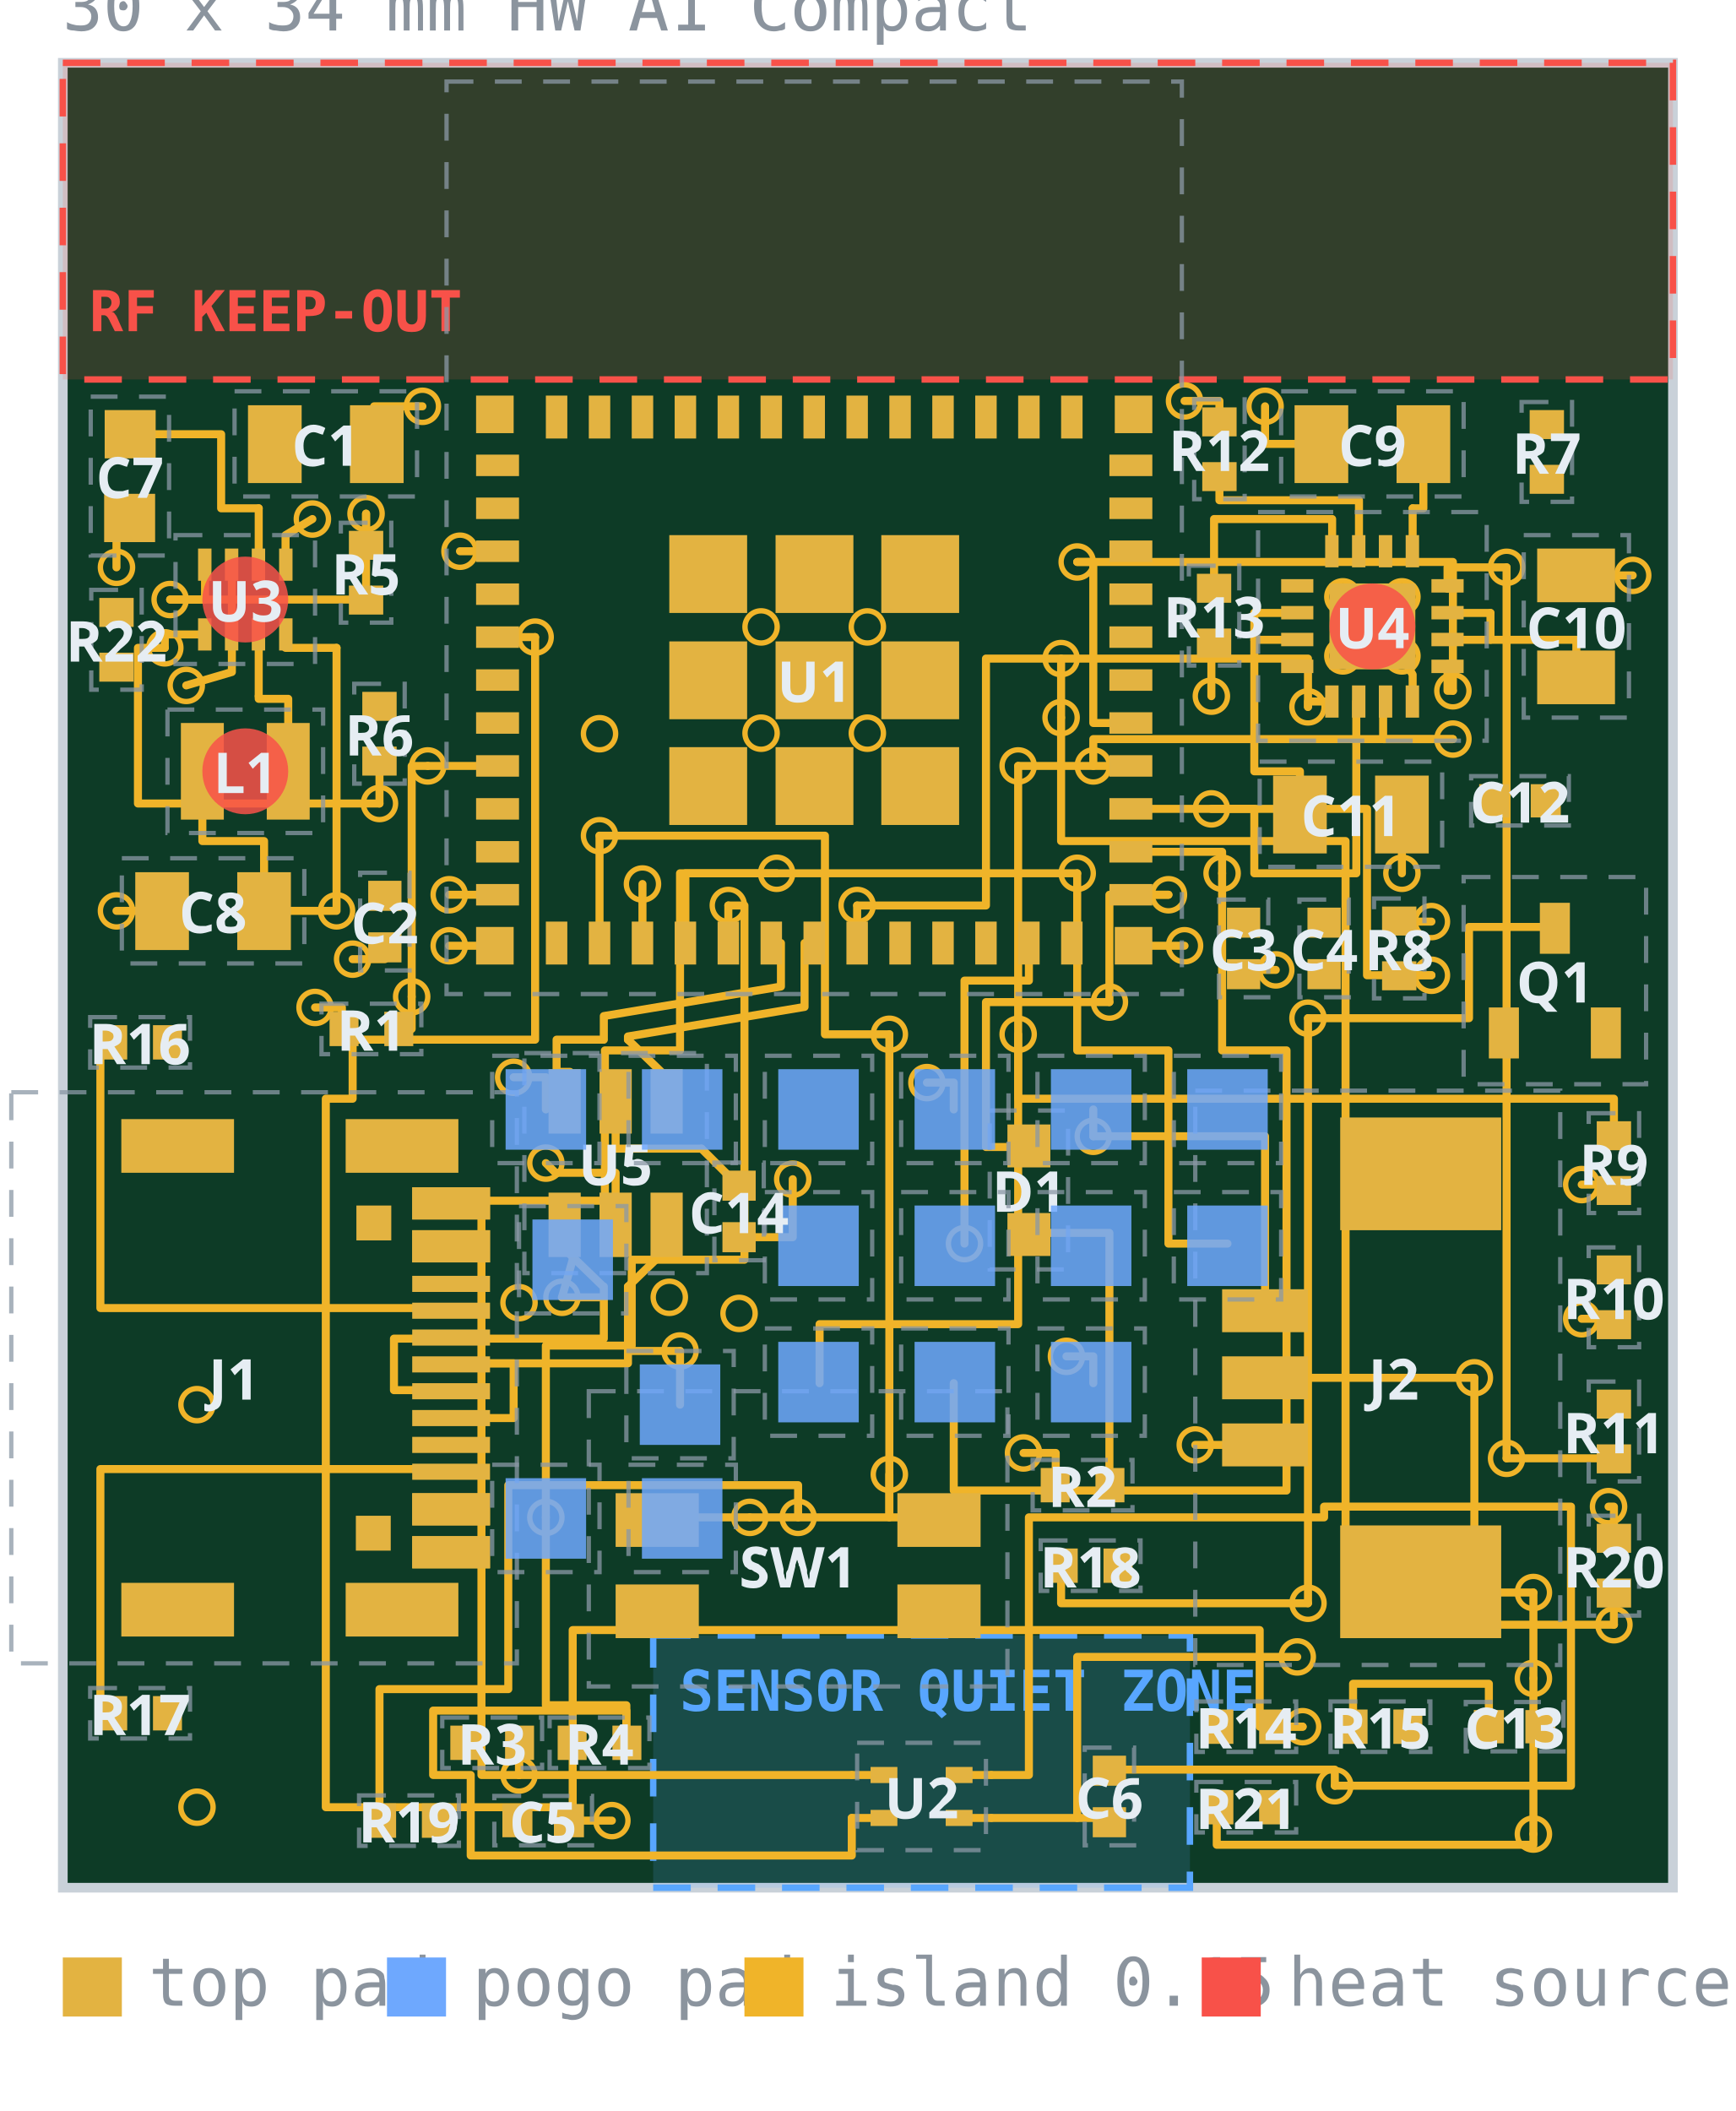
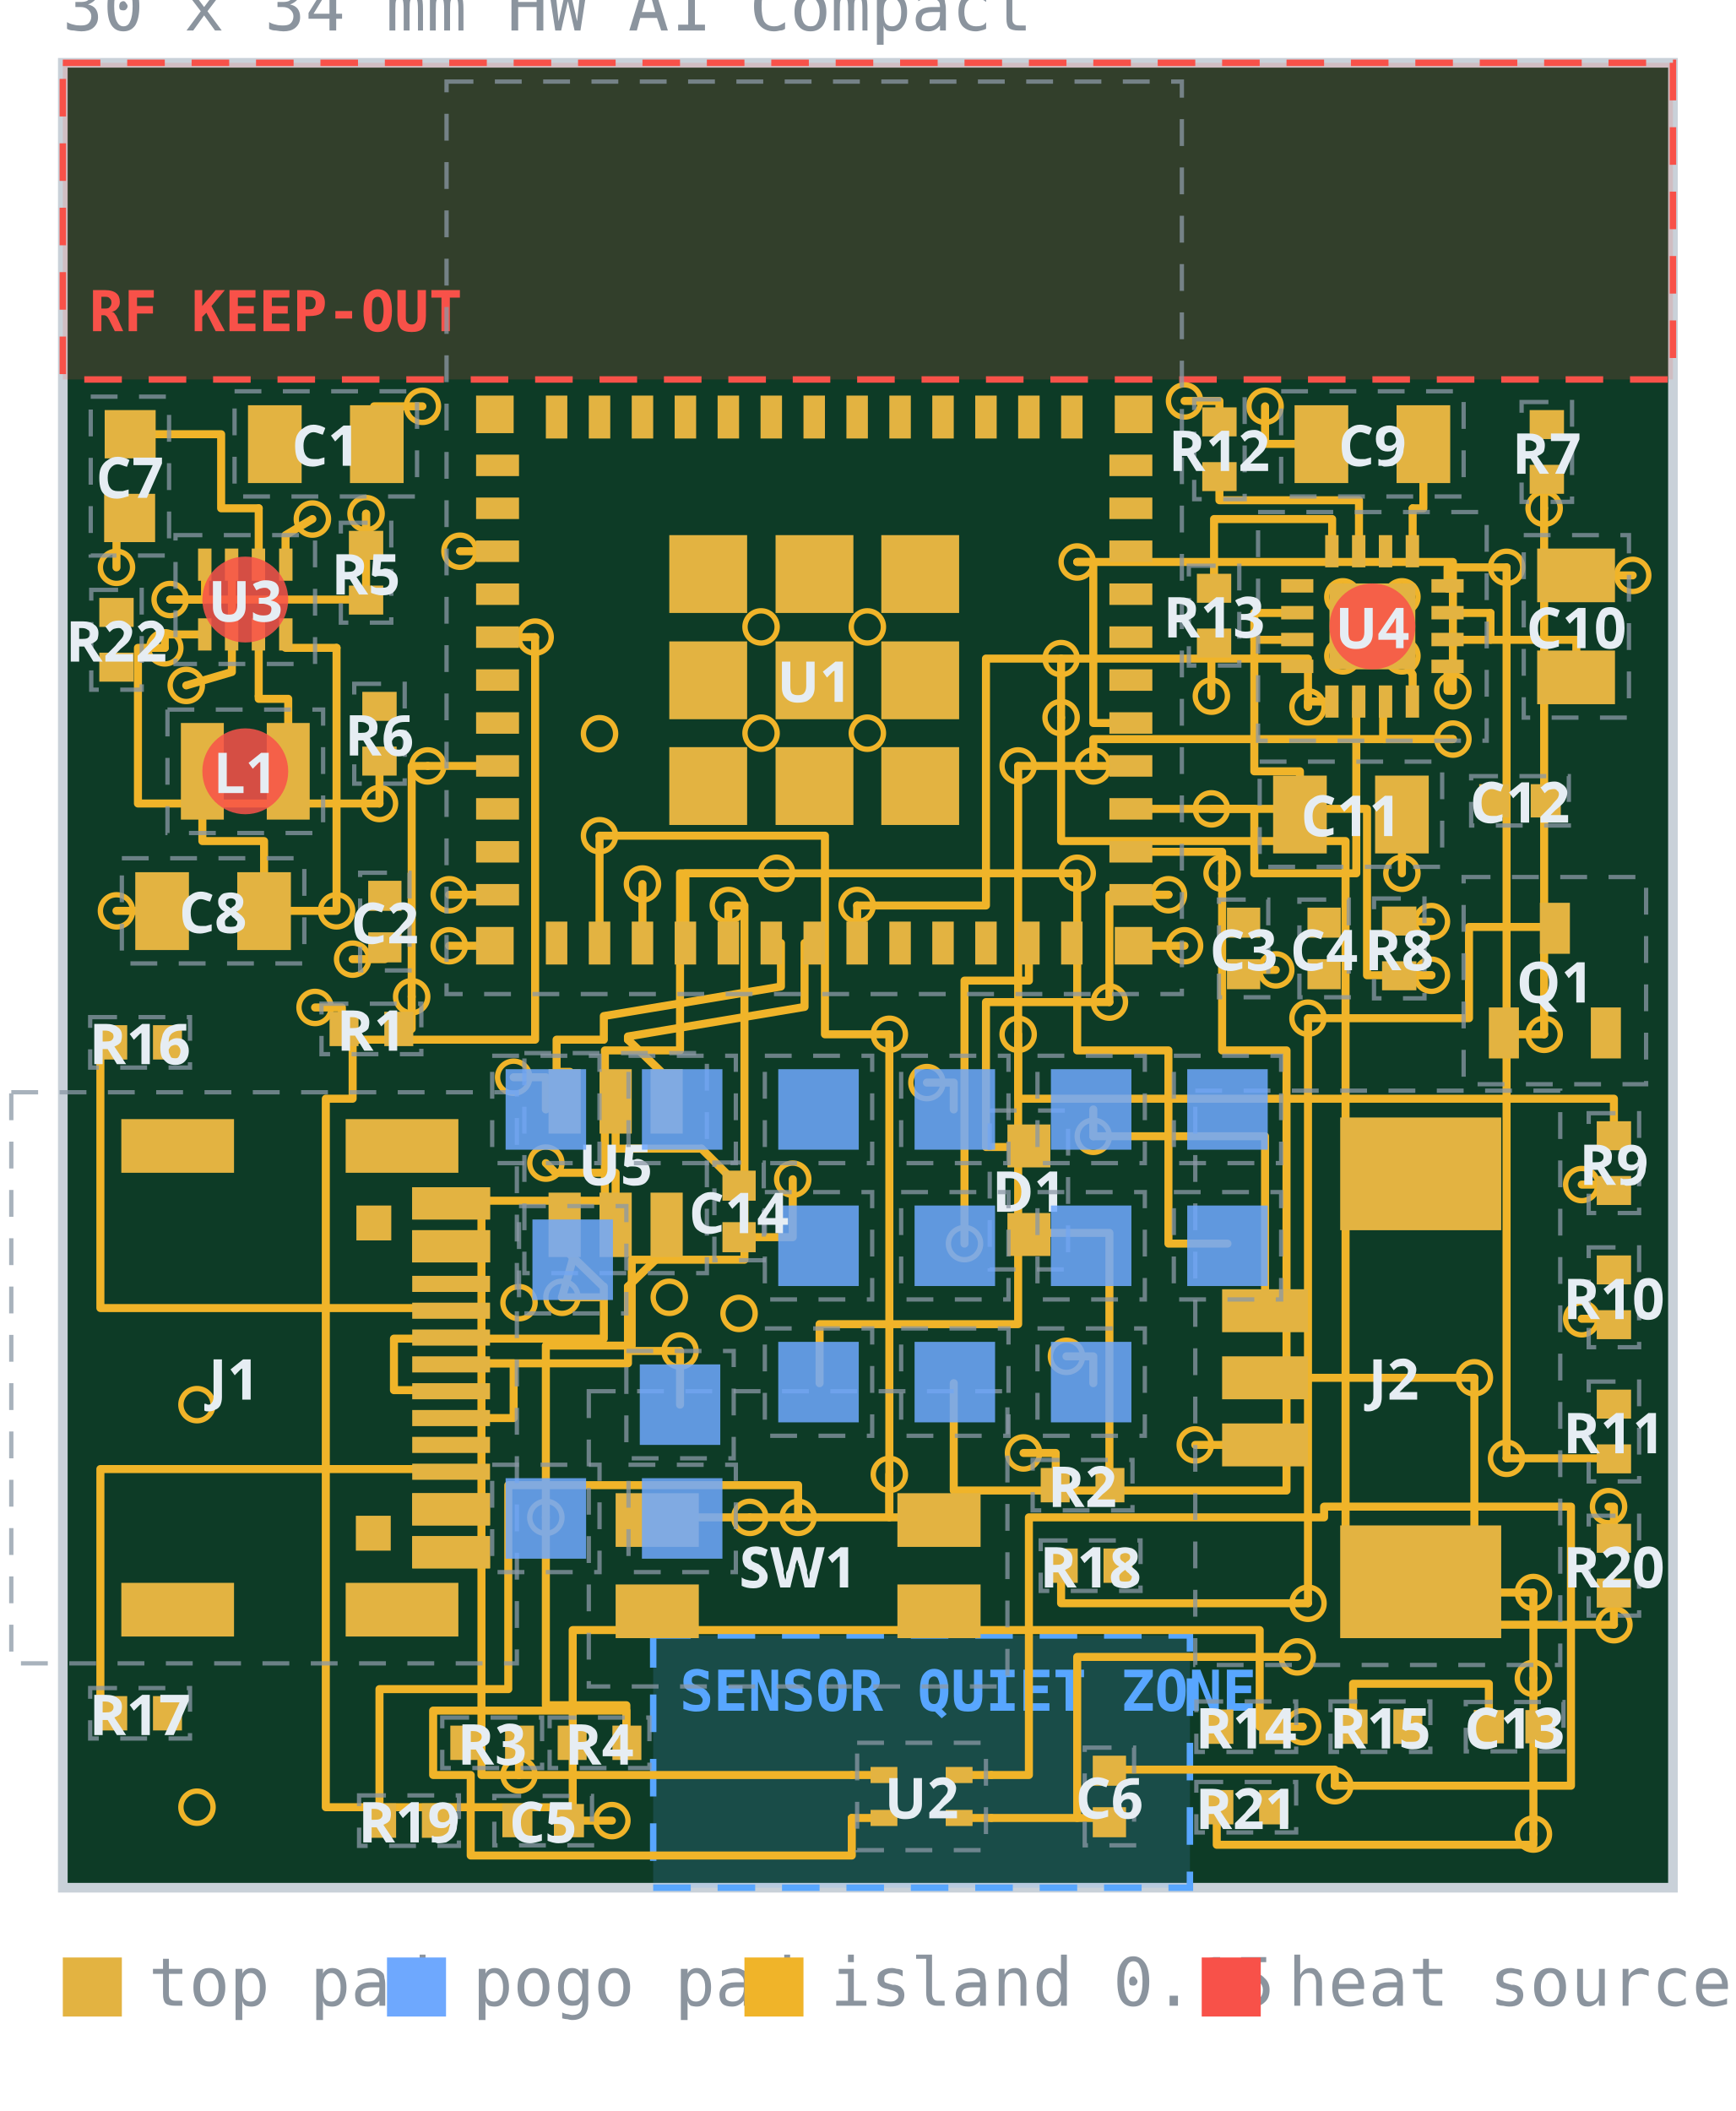
<svg xmlns="http://www.w3.org/2000/svg" viewBox="0 0 32.33 39.33" width="388" height="472" role="img" aria-label="Variant A floorplan">
  <style>
.outline{fill:#0d3b26;stroke:#c9d1d9;stroke-width:.18}
.crtyd{fill:none;stroke:#8b98a5;stroke-width:.08;stroke-dasharray:.5 .4;opacity:.75}
.pad{fill:#e3b341}
.pad-b{fill:#6ea8fe;opacity:.85}
.ref{font:600 1.05px ui-sans-serif,system-ui,sans-serif;fill:#e6edf3;
     text-anchor:middle;dominant-baseline:central}
.dim{font:500 1.25px ui-monospace,ui-sans-serif,monospace;fill:#8b949e}
.tag{font:600 1.05px ui-monospace,monospace;fill:#f85149}
.tagb{font:600 1.05px ui-monospace,monospace;fill:#58a6ff}
.rf{fill:#f85149;fill-opacity:.16;stroke:#f85149;stroke-width:.12;
    stroke-dasharray:.7 .5}
.quiet{fill:#58a6ff;fill-opacity:.16;stroke:#58a6ff;stroke-width:.12;
       stroke-dasharray:.7 .5}
.trk{fill:none;stroke:#f0b429;stroke-width:.15;stroke-linecap:round;
     stroke-linejoin:round}
.via{fill:none;stroke:#f0b429;stroke-width:.1}
.hot{fill:#f85149;opacity:.85}
</style>
  <g transform="translate(1.17,1.17)">
    <polygon class="outline" points="0.00,0.00 30.00,0.00 30.00,34.00 0.00,34.00" />
    <rect class="rf" x="0.00" y="0.00" width="30.00" height="5.90" />
    <text class="tag" x="0.50" y="5.00" style="fill:#f85149">RF KEEP-OUT</text>
    <rect class="quiet" x="11.00" y="29.30" width="10.00" height="4.70" />
    <text class="tagb" x="11.50" y="30.70">SENSOR QUIET ZONE</text>
    <path class="trk" d="M 15.30 31.90 L 14.70 31.90" />
    <path class="trk" d="M 15.30 32.70 L 14.70 32.70" />
    <path class="trk" d="M 16.70 32.70 L 17.30 32.70" />
    <path class="trk" d="M 16.70 31.90 L 17.30 31.90" />
    <path class="trk" d="M 17.30 32.70 L 18.90 32.70 L 18.90 29.70 L 23.00 29.70" />
    <path class="trk" d="M 14.70 31.90 L 8.50 31.90 L 8.50 31.30" />
    <path class="trk" d="M 14.70 32.70 L 14.70 33.40 L 7.60 33.40 L 7.60 31.90 L 6.90 31.90 L 6.90 30.70 L 10.50 30.70 L 10.50 31.30" />
    <path class="trk" d="M 17.30 31.90 L 18.00 31.90 L 18.00 27.10 L 23.50 27.10 L 23.50 26.90 L 28.10 26.90 L 28.10 32.10 L 23.70 32.10" />
    <path class="trk" d="M 19.50 32.80 L 19.50 32.70 L 18.90 32.70" />
    <path class="trk" d="M 19.50 31.80 L 23.70 31.80 L 23.70 32.10" />
    <path class="trk" d="M 3.65 10.65 L 3.65 11.80" />
    <path class="trk" d="M 3.65 11.80 L 3.65 11.85 L 4.20 11.85 L 4.20 13.20" />
    <path class="trk" d="M 4.15 10.65 L 4.15 10.90 L 5.10 10.90" />
    <path class="trk" d="M 5.10 10.90 L 5.10 15.80 L 3.75 15.80" />
    <path class="trk" d="M 2.60 13.20 L 2.60 14.50 L 3.75 14.50 L 3.75 15.80" />
    <path class="trk" d="M 3.65 9.35 L 3.65 8.50 L 3.65 8.30" />
    <path class="trk" d="M 3.65 8.30 L 2.95 8.30 L 2.95 6.92 L 1.25 6.92" />
    <path class="trk" d="M 3.15 9.35 L 3.15 10.65" />
    <path class="trk" d="M 4.15 9.35 L 4.15 8.80 L 4.65 8.50" />
    <path class="trk" d="M 3.15 10.65 L 3.15 11.35 L 2.30 11.60" />
    <path class="trk" d="M 25.15 11.90 L 25.15 11.40 L 24.95 11.05" />
    <path class="trk" d="M 1.25 8.47 L 1.00 8.47 L 1.00 9.40" />
    <path class="trk" d="M 1.85 15.80 L 1.00 15.80" />
    <path class="trk" d="M 23.45 7.10 L 22.40 7.10 L 22.40 6.40" />
    <path class="trk" d="M 28.20 9.55 L 29.25 9.55" />
    <path class="trk" d="M 24.95 14.00 L 24.95 15.10" />
    <path class="trk" d="M 25.15 9.10 L 25.15 8.30" />
    <path class="trk" d="M 25.15 8.30 L 25.35 8.30 L 25.35 7.10" />
    <path class="trk" d="M 25.80 10.25 L 26.60 10.25" />
    <path class="trk" d="M 25.80 10.75 L 26.60 10.75" />
    <path class="trk" d="M 26.60 10.25 L 26.60 10.75 L 28.20 10.75 L 28.20 11.45" />
    <path class="trk" d="M 23.00 10.25 L 22.20 10.25" />
    <path class="trk" d="M 23.00 10.75 L 22.20 10.75" />
    <path class="trk" d="M 22.20 10.25 L 22.20 13.20 L 23.05 13.20 L 23.05 14.00" />
    <path class="trk" d="M 23.65 9.10 L 23.65 8.50 L 21.45 8.50 L 21.45 9.79" />
    <path class="trk" d="M 24.15 9.10 L 24.15 8.15 L 21.55 8.15 L 21.55 7.71" />
    <path class="trk" d="M 21.55 6.69 L 21.55 6.30 L 20.90 6.30" />
    <path class="trk" d="M 21.45 10.81 L 21.40 10.81 L 21.40 11.80" />
    <path class="trk" d="M 2.65 9.35 L 2.65 10.00 L 2.00 10.00" />
    <path class="trk" d="M 5.65 8.99 L 5.65 8.40" />
    <path class="trk" d="M 2.00 10.00 L 5.65 10.00 L 5.65 8.40" />
    <path class="trk" d="M 2.65 10.65 L 1.90 10.65 L 1.90 10.90" />
    <path class="trk" d="M 5.90 13.01 L 5.90 13.80" />
    <path class="trk" d="M 1.90 10.90 L 1.40 10.90 L 1.40 13.80 L 5.90 13.80" />
    <path class="trk" d="M 8.10 15.50 L 7.20 15.50" />
    <path class="trk" d="M 10.80 16.40 L 10.80 15.30" />
    <path class="trk" d="M 19.95 16.45 L 20.90 16.45" />
    <path class="trk" d="M 8.05 16.45 L 7.20 16.45" />
    <path class="trk" d="M 22.40 25.75 L 21.10 25.75" />
    <path class="trk" d="M 9.43 32.75 L 10.23 32.75" />
    <path class="trk" d="M 13.38 16.40 L 13.38 17.21 L 10.08 17.76 L 10.08 18.20" />
    <path class="trk" d="M 13.82 16.40 L 13.82 17.59 L 10.53 18.14 L 10.53 18.20" />
    <path class="trk" d="M 10.08 22.80 L 10.08 23.77 L 7.40 23.77" />
    <path class="trk" d="M 10.53 22.80 L 10.53 24.23 L 7.40 24.23" />
    <path class="trk" d="M 10.07 18.20 L 9.20 18.20 L 9.20 18.80 L 9.45 18.80" />
    <path class="trk" d="M 10.53 18.20 L 11.15 18.80" />
    <path class="trk" d="M 9.45 22.20 L 10.07 22.80" />
    <path class="trk" d="M 11.15 22.20 L 10.53 22.80" />
    <path class="trk" d="M 7.40 23.77 L 6.17 23.77 L 6.17 24.73 L 7.40 24.73" />
    <path class="trk" d="M 7.40 24.23 L 8.40 24.23 L 8.40 25.25 L 7.40 25.25" />
    <path class="trk" d="M 10.07 23.00 L 9.30 23.00" />
    <path class="trk" d="M 10.53 24.00 L 11.50 24.00" />
    <path class="trk" d="M 9.30 23.00 L 9.50 22.30" />
    <path class="trk" d="M 11.50 24.00 L 11.50 25.00" />
    <path class="trk" d="M 10.30 21.65 L 10.30 20.68 L 9.18 20.68 L 9.00 20.50" />
    <path class="trk" d="M 10.30 19.35 L 10.30 20.23 L 11.90 20.23" />
    <path class="trk" d="M 11.90 20.23 L 12.60 20.93 L 12.60 20.92" />
    <path class="trk" d="M 12.60 21.88 L 13.60 21.88 L 13.60 20.80" />
    <path class="trk" d="M 24.04 31.00 L 24.04 30.20 L 26.57 30.20 L 26.57 31.00" />
    <path class="trk" d="M 9.00 19.50 L 9.00 18.90 L 8.40 18.90" />
    <path class="trk" d="M 19.20 24.60 L 19.20 24.10 L 18.70 24.10" />
    <path class="trk" d="M 8.10 9.10 L 7.40 9.10" />
    <path class="trk" d="M 16.60 19.50 L 16.60 19.00 L 16.10 19.00" />
    <path class="trk" d="M 5.80 7.10 L 5.80 6.40 L 6.70 6.40" />
    <path class="trk" d="M 6.00 16.50 L 6.00 16.70 L 5.40 16.70" />
    <path class="trk" d="M 22.00 17.00 L 22.00 16.90 L 22.60 16.90" />
    <path class="trk" d="M 5.20 18.00 L 5.20 17.60 L 4.70 17.60" />
    <path class="trk" d="M 18.50 26.50 L 18.50 25.90 L 17.90 25.90" />
    <path class="trk" d="M 24.90 16.00 L 25.50 16.00" />
    <path class="trk" d="M 28.90 21.00 L 28.90 20.90 L 28.30 20.90" />
    <path class="trk" d="M 28.90 23.50 L 28.90 23.40 L 28.30 23.40" />
    <path class="trk" d="M 28.90 27.50 L 28.90 26.90 L 28.80 26.90" />
    <path class="trk" d="M 19.90 13.90 L 22.20 13.90 L 22.20 15.10 L 24.10 15.10 L 24.10 11.90" />
    <path class="trk" d="M 21.40 13.90 L 24.30 13.90 L 24.30 17.00 L 25.50 17.00" />
    <path class="trk" d="M 25.50 17.00 L 24.90 17.00" />
    <path class="trk" d="M 12.40 16.40 L 12.40 15.70" />
    <path class="trk" d="M 12.40 15.70 L 12.70 15.70 L 12.70 22.30 L 10.60 22.30 L 10.60 23.90 L 9.00 23.90 L 9.00 27.10" />
    <path class="trk" d="M 9.00 27.10 L 9.00 30.60 L 10.50 30.60 L 10.50 31.30" />
    <path class="trk" d="M 19.90 13.10 L 17.80 13.10" />
    <path class="trk" d="M 17.80 13.10 L 17.80 23.50 L 14.10 23.50 L 14.10 24.60" />
    <path class="trk" d="M 17.80 18.10 L 17.80 19.30 L 28.90 19.30 L 28.90 20.00" />
    <path class="trk" d="M 19.20 13.10 L 19.20 12.60 L 25.90 12.60" />
    <path class="trk" d="M 25.90 12.60 L 24.60 12.60 L 24.60 11.90" />
    <path class="trk" d="M 11.60 16.40 L 11.60 15.10 L 18.90 15.10" />
    <path class="trk" d="M 18.90 15.10 L 18.90 18.40 L 20.60 18.40 L 20.60 22.00 L 21.70 22.00" />
    <path class="trk" d="M 13.30 15.10 L 11.50 15.10 L 11.50 18.40 L 10.10 18.40 L 10.10 21.20 L 7.80 21.20 L 7.80 31.90 L 8.50 31.90" />
    <path class="trk" d="M 8.50 31.90 L 8.50 31.30" />
    <path class="trk" d="M 14.80 16.40 L 14.80 15.70" />
    <path class="trk" d="M 14.80 15.70 L 17.20 15.70 L 17.20 11.10 L 23.20 11.10 L 23.20 12.00" />
    <path class="trk" d="M 23.20 12.00 L 23.20 11.90 L 23.60 11.90" />
    <path class="trk" d="M 18.60 11.10 L 18.60 12.20" />
    <path class="trk" d="M 18.60 12.20 L 18.60 14.50 L 23.90 14.50 L 23.90 29.10 L 28.90 29.10" />
    <path class="trk" d="M 28.90 29.10 L 28.90 28.50" />
    <path class="trk" d="M 19.90 12.30 L 19.20 12.30 L 19.20 9.30 L 18.90 9.30" />
    <path class="trk" d="M 18.90 9.30 L 25.90 9.30 L 25.90 11.70" />
    <path class="trk" d="M 25.90 11.70 L 25.80 11.70 L 25.80 11.20" />
    <path class="trk" d="M 19.90 15.50 L 20.60 15.50" />
    <path class="trk" d="M 20.60 15.50 L 19.50 15.50 L 19.50 17.50" />
    <path class="trk" d="M 19.50 17.50 L 17.20 17.50 L 17.20 20.20 L 18.00 20.20" />
    <path class="trk" d="M 18.00 16.40 L 18.00 17.10 L 16.80 17.10 L 16.80 22.00" />
    <path class="trk" d="M 7.20 26.20 L 0.70 26.20 L 0.70 30.80 L 0.90 30.80" />
    <path class="trk" d="M 7.20 23.20 L 0.70 23.20 L 0.70 18.20 L 0.90 18.20" />
    <path class="trk" d="M 19.90 14.70 L 21.60 14.70 L 21.60 15.10" />
    <path class="trk" d="M 21.60 15.10 L 21.60 18.40 L 22.80 18.40 L 22.80 26.60 L 16.60 26.60 L 16.60 24.60" />
    <path class="trk" d="M 25.80 9.80 L 25.80 9.40 L 26.90 9.40" />
    <path class="trk" d="M 26.90 9.40 L 26.90 26.00" />
    <path class="trk" d="M 26.90 26.00 L 28.90 26.00" />
    <path class="trk" d="M 8.10 13.10 L 6.80 13.10" />
    <path class="trk" d="M 6.80 13.10 L 6.50 13.10 L 6.50 17.40" />
    <path class="trk" d="M 6.50 17.40 L 6.50 18.00 L 6.30 18.00" />
    <path class="trk" d="M 10.00 16.40 L 10.00 14.40" />
    <path class="trk" d="M 10.00 14.40 L 14.20 14.40 L 14.20 18.10 L 15.40 18.10" />
    <path class="trk" d="M 15.40 18.10 L 15.40 27.10 L 16.30 27.10" />
    <path class="trk" d="M 15.40 26.30 L 15.40 27.10 L 12.80 27.10" />
    <path class="trk" d="M 12.80 27.10 L 11.10 27.10" />
    <path class="trk" d="M 13.70 27.10 L 13.70 26.50 L 8.30 26.50 L 8.30 30.30 L 5.90 30.30 L 5.90 32.80" />
    <path class="trk" d="M 22.40 24.50 L 26.30 24.50" />
    <path class="trk" d="M 26.30 24.50 L 26.30 28.50 L 27.40 28.50" />
    <path class="trk" d="M 27.40 28.50 L 27.40 30.10" />
    <path class="trk" d="M 27.40 30.10 L 27.40 33.00" />
    <path class="trk" d="M 27.40 33.00 L 27.40 33.20 L 21.50 33.20 L 21.50 32.50" />
    <path class="trk" d="M 8.10 10.70 L 8.80 10.70" />
    <path class="trk" d="M 8.80 10.70 L 8.80 18.20 L 5.40 18.20 L 5.40 19.30 L 4.90 19.30 L 4.90 32.50 L 9.50 32.50 L 9.50 29.20 L 22.30 29.20 L 22.30 31.00 L 23.10 31.00" />
    <path class="trk" d="M 23.10 31.00 L 22.60 31.00" />
    <path class="trk" d="M 18.00 21.80 L 19.50 21.80 L 19.50 26.50" />
    <path class="trk" d="M 22.40 23.20 L 22.40 20.00 L 19.20 20.00" />
    <path class="trk" d="M 19.20 20.00 L 19.20 19.50" />
    <path class="trk" d="M 27.80 16.10 L 26.20 16.10 L 26.20 17.80 L 23.20 17.80" />
    <path class="trk" d="M 23.20 17.80 L 23.20 28.70" />
    <path class="trk" d="M 23.20 28.70 L 18.60 28.70 L 18.60 28.00" />
+     <path class="trk" d="M 26.80 18.10 L 27.60 18.10" />
+     <path class="trk" d="M 27.60 18.10 L 27.60 8.30" />
+     <path class="trk" d="M 27.60 8.30 L 27.60 7.80" />
    <circle class="via" cx="23.00" cy="29.70" r="0.30" />
    <circle class="via" cx="23.70" cy="32.10" r="0.30" />
    <circle class="via" cx="4.65" cy="8.50" r="0.30" />
    <circle class="via" cx="2.30" cy="11.60" r="0.30" />
    <circle class="via" cx="5.10" cy="15.80" r="0.30" />
    <circle class="via" cx="1.00" cy="9.40" r="0.30" />
    <circle class="via" cx="1.00" cy="15.80" r="0.30" />
    <circle class="via" cx="22.40" cy="6.40" r="0.30" />
    <circle class="via" cx="29.25" cy="9.55" r="0.30" />
    <circle class="via" cx="24.95" cy="15.10" r="0.30" />
    <circle class="via" cx="20.90" cy="6.30" r="0.30" />
    <circle class="via" cx="21.40" cy="11.80" r="0.30" />
    <circle class="via" cx="23.85" cy="9.95" r="0.30" />
    <circle class="via" cx="23.85" cy="11.05" r="0.30" />
    <circle class="via" cx="24.95" cy="9.95" r="0.30" />
    <circle class="via" cx="24.95" cy="11.05" r="0.30" />
    <circle class="via" cx="13.01" cy="10.51" r="0.30" />
    <circle class="via" cx="13.01" cy="12.49" r="0.30" />
    <circle class="via" cx="14.99" cy="10.51" r="0.30" />
    <circle class="via" cx="14.99" cy="12.49" r="0.30" />
    <circle class="via" cx="2.00" cy="10.00" r="0.30" />
    <circle class="via" cx="5.65" cy="8.40" r="0.30" />
    <circle class="via" cx="1.90" cy="10.90" r="0.30" />
    <circle class="via" cx="5.90" cy="13.80" r="0.30" />
    <circle class="via" cx="7.20" cy="15.50" r="0.30" />
    <circle class="via" cx="10.80" cy="15.30" r="0.30" />
    <circle class="via" cx="20.90" cy="16.45" r="0.30" />
    <circle class="via" cx="7.20" cy="16.45" r="0.30" />
    <circle class="via" cx="21.10" cy="25.75" r="0.30" />
    <circle class="via" cx="10.23" cy="32.75" r="0.30" />
    <circle class="via" cx="9.30" cy="23.00" r="0.30" />
    <circle class="via" cx="11.50" cy="24.00" r="0.30" />
    <circle class="via" cx="8.50" cy="23.10" r="0.30" />
    <circle class="via" cx="11.30" cy="23.00" r="0.30" />
    <circle class="via" cx="12.60" cy="23.30" r="0.30" />
    <circle class="via" cx="9.00" cy="20.50" r="0.30" />
    <circle class="via" cx="13.60" cy="20.80" r="0.30" />
    <circle class="via" cx="8.40" cy="18.90" r="0.30" />
    <circle class="via" cx="18.70" cy="24.10" r="0.30" />
    <circle class="via" cx="7.40" cy="9.10" r="0.30" />
    <circle class="via" cx="16.10" cy="19.00" r="0.30" />
    <circle class="via" cx="6.70" cy="6.40" r="0.30" />
    <circle class="via" cx="5.40" cy="16.70" r="0.30" />
    <circle class="via" cx="22.60" cy="16.90" r="0.30" />
    <circle class="via" cx="4.70" cy="17.60" r="0.30" />
    <circle class="via" cx="17.90" cy="25.90" r="0.30" />
    <circle class="via" cx="25.50" cy="16.00" r="0.30" />
    <circle class="via" cx="28.30" cy="20.90" r="0.30" />
    <circle class="via" cx="28.30" cy="23.40" r="0.30" />
    <circle class="via" cx="28.80" cy="26.90" r="0.30" />
    <circle class="via" cx="21.40" cy="13.90" r="0.30" />
    <circle class="via" cx="25.50" cy="17.00" r="0.30" />
    <circle class="via" cx="12.40" cy="15.70" r="0.30" />
    <circle class="via" cx="9.00" cy="27.10" r="0.30" />
    <circle class="via" cx="17.80" cy="13.10" r="0.30" />
    <circle class="via" cx="17.80" cy="18.10" r="0.30" />
    <circle class="via" cx="19.20" cy="13.10" r="0.30" />
    <circle class="via" cx="25.90" cy="12.60" r="0.30" />
    <circle class="via" cx="18.90" cy="15.10" r="0.30" />
    <circle class="via" cx="13.30" cy="15.10" r="0.30" />
    <circle class="via" cx="8.50" cy="31.90" r="0.30" />
    <circle class="via" cx="14.80" cy="15.70" r="0.30" />
    <circle class="via" cx="23.20" cy="12.00" r="0.30" />
    <circle class="via" cx="18.60" cy="11.10" r="0.30" />
    <circle class="via" cx="18.60" cy="12.20" r="0.30" />
    <circle class="via" cx="28.90" cy="29.10" r="0.30" />
    <circle class="via" cx="18.90" cy="9.30" r="0.30" />
    <circle class="via" cx="25.90" cy="11.70" r="0.30" />
    <circle class="via" cx="20.60" cy="15.50" r="0.30" />
    <circle class="via" cx="19.50" cy="17.50" r="0.30" />
    <circle class="via" cx="16.80" cy="22.00" r="0.30" />
    <circle class="via" cx="21.60" cy="15.10" r="0.30" />
    <circle class="via" cx="26.90" cy="9.40" r="0.30" />
    <circle class="via" cx="26.90" cy="26.00" r="0.30" />
    <circle class="via" cx="6.80" cy="13.10" r="0.30" />
    <circle class="via" cx="6.50" cy="17.40" r="0.30" />
    <circle class="via" cx="10.00" cy="14.40" r="0.30" />
    <circle class="via" cx="15.40" cy="18.10" r="0.30" />
    <circle class="via" cx="15.40" cy="26.30" r="0.30" />
    <circle class="via" cx="12.80" cy="27.10" r="0.30" />
    <circle class="via" cx="13.70" cy="27.10" r="0.30" />
    <circle class="via" cx="26.30" cy="24.50" r="0.30" />
    <circle class="via" cx="27.40" cy="28.50" r="0.30" />
    <circle class="via" cx="27.40" cy="30.10" r="0.30" />
    <circle class="via" cx="27.40" cy="33.00" r="0.30" />
    <circle class="via" cx="8.80" cy="10.70" r="0.30" />
    <circle class="via" cx="23.10" cy="31.00" r="0.30" />
    <circle class="via" cx="19.20" cy="20.00" r="0.30" />
    <circle class="via" cx="23.20" cy="17.80" r="0.30" />
    <circle class="via" cx="23.20" cy="28.70" r="0.30" />
+     <circle class="via" cx="27.60" cy="18.10" r="0.30" />
+     <circle class="via" cx="27.60" cy="8.30" r="0.30" />
    <circle class="via" cx="10.00" cy="12.50" r="0.30" />
    <circle class="via" cx="2.50" cy="25.00" r="0.30" />
    <circle class="via" cx="2.50" cy="32.50" r="0.30" />
    <rect class="crtyd" x="7.15" y="0.35" width="13.70" height="17.00" />
    <rect class="pad" x="7.70" y="7.30" width="0.80" height="0.40" />
    <rect class="pad" x="7.70" y="8.10" width="0.80" height="0.40" />
    <rect class="pad" x="7.70" y="8.90" width="0.80" height="0.40" />
    <rect class="pad" x="7.70" y="9.70" width="0.80" height="0.40" />
    <rect class="pad" x="7.70" y="10.50" width="0.80" height="0.40" />
    <rect class="pad" x="7.70" y="11.30" width="0.80" height="0.40" />
    <rect class="pad" x="7.70" y="12.10" width="0.80" height="0.40" />
    <rect class="pad" x="7.70" y="12.90" width="0.80" height="0.40" />
    <rect class="pad" x="7.70" y="13.70" width="0.80" height="0.40" />
    <rect class="pad" x="7.70" y="14.50" width="0.80" height="0.40" />
    <rect class="pad" x="7.70" y="15.30" width="0.80" height="0.40" />
    <rect class="pad" x="9.00" y="16.00" width="0.40" height="0.80" />
    <rect class="pad" x="9.80" y="16.00" width="0.40" height="0.80" />
    <rect class="pad" x="10.60" y="16.00" width="0.40" height="0.80" />
    <rect class="pad" x="11.40" y="16.00" width="0.40" height="0.80" />
    <rect class="pad" x="12.20" y="16.00" width="0.40" height="0.80" />
    <rect class="pad" x="13.00" y="16.00" width="0.40" height="0.80" />
    <rect class="pad" x="13.80" y="16.00" width="0.40" height="0.80" />
    <rect class="pad" x="14.60" y="16.00" width="0.40" height="0.80" />
    <rect class="pad" x="15.40" y="16.00" width="0.40" height="0.80" />
    <rect class="pad" x="16.20" y="16.00" width="0.40" height="0.80" />
    <rect class="pad" x="17.00" y="16.00" width="0.40" height="0.80" />
    <rect class="pad" x="17.80" y="16.00" width="0.40" height="0.80" />
    <rect class="pad" x="18.60" y="16.00" width="0.40" height="0.80" />
    <rect class="pad" x="19.50" y="15.30" width="0.80" height="0.40" />
    <rect class="pad" x="19.50" y="14.50" width="0.80" height="0.40" />
    <rect class="pad" x="19.50" y="13.70" width="0.80" height="0.40" />
    <rect class="pad" x="19.50" y="12.90" width="0.80" height="0.40" />
    <rect class="pad" x="19.50" y="12.10" width="0.80" height="0.40" />
    <rect class="pad" x="19.50" y="11.30" width="0.80" height="0.40" />
    <rect class="pad" x="19.50" y="10.50" width="0.80" height="0.40" />
    <rect class="pad" x="19.50" y="9.70" width="0.80" height="0.40" />
    <rect class="pad" x="19.50" y="8.90" width="0.80" height="0.40" />
    <rect class="pad" x="19.50" y="8.10" width="0.80" height="0.40" />
    <rect class="pad" x="19.50" y="7.30" width="0.80" height="0.40" />
    <rect class="pad" x="18.60" y="6.20" width="0.40" height="0.80" />
    <rect class="pad" x="17.80" y="6.20" width="0.40" height="0.80" />
    <rect class="pad" x="17.00" y="6.20" width="0.40" height="0.80" />
    <rect class="pad" x="16.20" y="6.20" width="0.40" height="0.80" />
    <rect class="pad" x="15.40" y="6.20" width="0.40" height="0.80" />
    <rect class="pad" x="14.60" y="6.20" width="0.40" height="0.80" />
    <rect class="pad" x="13.80" y="6.20" width="0.40" height="0.80" />
    <rect class="pad" x="13.00" y="6.20" width="0.40" height="0.80" />
    <rect class="pad" x="12.20" y="6.20" width="0.40" height="0.80" />
    <rect class="pad" x="11.40" y="6.20" width="0.40" height="0.80" />
    <rect class="pad" x="10.60" y="6.20" width="0.40" height="0.80" />
    <rect class="pad" x="9.80" y="6.20" width="0.40" height="0.80" />
    <rect class="pad" x="9.00" y="6.20" width="0.40" height="0.80" />
    <rect class="pad" x="11.30" y="8.80" width="1.45" height="1.45" />
    <rect class="pad" x="11.30" y="10.78" width="1.45" height="1.45" />
    <rect class="pad" x="11.30" y="12.75" width="1.45" height="1.45" />
    <rect class="pad" x="13.28" y="8.80" width="1.45" height="1.45" />
    <rect class="pad" x="13.28" y="10.78" width="1.45" height="1.45" />
    <rect class="pad" x="13.28" y="12.75" width="1.45" height="1.45" />
    <rect class="pad" x="15.25" y="8.80" width="1.45" height="1.45" />
    <rect class="pad" x="15.25" y="10.78" width="1.45" height="1.45" />
    <rect class="pad" x="15.25" y="12.75" width="1.45" height="1.45" />
    <rect class="pad" x="19.60" y="6.20" width="0.70" height="0.70" />
    <rect class="pad" x="19.60" y="16.10" width="0.70" height="0.70" />
    <rect class="pad" x="7.70" y="16.10" width="0.70" height="0.70" />
    <rect class="pad" x="7.70" y="6.20" width="0.70" height="0.70" />
    <text class="ref" x="14.00" y="11.50">U1</text>
    <rect class="crtyd" x="-0.96" y="19.18" width="9.42" height="10.64" />
    <rect class="pad" x="5.47" y="21.29" width="0.65" height="0.65" />
    <rect class="pad" x="5.46" y="27.07" width="0.65" height="0.65" />
    <rect class="pad" x="6.51" y="20.95" width="1.45" height="0.60" />
    <rect class="pad" x="6.51" y="21.75" width="1.45" height="0.60" />
    <rect class="pad" x="6.51" y="23.10" width="1.45" height="0.30" />
    <rect class="pad" x="6.51" y="24.10" width="1.45" height="0.30" />
    <rect class="pad" x="6.51" y="24.60" width="1.45" height="0.30" />
    <rect class="pad" x="6.51" y="25.60" width="1.45" height="0.30" />
    <rect class="pad" x="6.51" y="26.65" width="1.45" height="0.60" />
    <rect class="pad" x="6.51" y="27.45" width="1.45" height="0.60" />
    <rect class="pad" x="6.51" y="27.45" width="1.45" height="0.60" />
    <rect class="pad" x="6.51" y="26.65" width="1.45" height="0.60" />
    <rect class="pad" x="6.51" y="26.10" width="1.45" height="0.30" />
    <rect class="pad" x="6.51" y="25.10" width="1.45" height="0.30" />
    <rect class="pad" x="6.51" y="23.60" width="1.45" height="0.30" />
    <rect class="pad" x="6.51" y="22.60" width="1.45" height="0.30" />
    <rect class="pad" x="6.51" y="21.75" width="1.45" height="0.60" />
    <rect class="pad" x="6.51" y="20.95" width="1.45" height="0.60" />
    <rect class="pad" x="5.27" y="19.68" width="2.10" height="1.00" />
    <rect class="pad" x="1.09" y="19.68" width="2.10" height="1.00" />
    <rect class="pad" x="5.27" y="28.32" width="2.10" height="1.00" />
    <rect class="pad" x="1.09" y="28.32" width="2.10" height="1.00" />
    <text class="ref" x="3.19" y="24.50">J1</text>
    <rect class="crtyd" x="21.10" y="19.15" width="6.80" height="10.70" />
    <rect class="pad" x="21.60" y="25.35" width="1.60" height="0.80" />
    <rect class="pad" x="21.60" y="24.10" width="1.60" height="0.80" />
    <rect class="pad" x="21.60" y="22.85" width="1.60" height="0.80" />
    <rect class="pad" x="23.80" y="27.25" width="3.00" height="2.10" />
    <rect class="pad" x="23.80" y="19.65" width="3.00" height="2.10" />
    <text class="ref" x="24.80" y="24.50">J2</text>
    <rect class="crtyd" x="22.27" y="8.37" width="4.26" height="4.26" />
    <rect class="pad" x="22.70" y="9.62" width="0.60" height="0.25" />
    <rect class="pad" x="22.70" y="10.12" width="0.60" height="0.25" />
    <rect class="pad" x="22.70" y="10.62" width="0.60" height="0.25" />
    <rect class="pad" x="22.70" y="11.12" width="0.60" height="0.25" />
    <rect class="pad" x="23.52" y="11.60" width="0.25" height="0.60" />
    <rect class="pad" x="24.02" y="11.60" width="0.25" height="0.60" />
    <rect class="pad" x="24.52" y="11.60" width="0.25" height="0.60" />
    <rect class="pad" x="25.02" y="11.60" width="0.25" height="0.60" />
    <rect class="pad" x="25.50" y="11.12" width="0.60" height="0.25" />
    <rect class="pad" x="25.50" y="10.62" width="0.60" height="0.25" />
    <rect class="pad" x="25.50" y="10.12" width="0.60" height="0.25" />
    <rect class="pad" x="25.50" y="9.62" width="0.60" height="0.25" />
    <rect class="pad" x="25.02" y="8.80" width="0.25" height="0.60" />
    <rect class="pad" x="24.52" y="8.80" width="0.25" height="0.60" />
    <rect class="pad" x="24.02" y="8.80" width="0.25" height="0.60" />
    <rect class="pad" x="23.52" y="8.80" width="0.25" height="0.60" />
    <rect class="pad" x="23.60" y="9.70" width="1.60" height="1.60" />
    <circle class="hot" cx="24.40" cy="10.50" r="0.8" />
    <text class="ref" x="24.40" y="10.50">U4</text>
    <rect class="crtyd" x="2.10" y="8.80" width="2.60" height="2.40" />
    <rect class="pad" x="4.03" y="9.05" width="0.25" height="0.60" />
    <rect class="pad" x="3.52" y="9.05" width="0.25" height="0.60" />
    <rect class="pad" x="3.02" y="9.05" width="0.25" height="0.60" />
    <rect class="pad" x="2.52" y="9.05" width="0.25" height="0.60" />
    <rect class="pad" x="2.52" y="10.35" width="0.25" height="0.60" />
    <rect class="pad" x="3.02" y="10.35" width="0.25" height="0.60" />
    <rect class="pad" x="3.52" y="10.35" width="0.25" height="0.60" />
    <rect class="pad" x="4.03" y="10.35" width="0.25" height="0.60" />
    <circle class="hot" cx="3.40" cy="10.00" r="0.8" />
    <text class="ref" x="3.40" y="10.00">U3</text>
    <rect class="crtyd" x="1.95" y="12.05" width="2.90" height="2.30" />
    <rect class="pad" x="3.80" y="12.30" width="0.80" height="1.80" />
    <rect class="pad" x="2.20" y="12.30" width="0.80" height="1.80" />
    <circle class="hot" cx="3.40" cy="13.20" r="0.8" />
    <text class="ref" x="3.40" y="13.20">L1</text>
    <rect class="crtyd" x="8.60" y="18.45" width="3.40" height="4.10" />
    <rect class="pad" x="9.05" y="21.05" width="0.60" height="1.20" />
    <rect class="pad" x="10.00" y="21.05" width="0.60" height="1.20" />
    <rect class="pad" x="10.95" y="21.05" width="0.60" height="1.20" />
    <rect class="pad" x="10.95" y="18.75" width="0.60" height="1.20" />
    <rect class="pad" x="10.00" y="18.75" width="0.60" height="1.20" />
    <rect class="pad" x="9.05" y="18.75" width="0.60" height="1.20" />
    <text class="ref" x="10.30" y="20.50">U5</text>
    <rect class="crtyd" x="9.80" y="24.75" width="7.80" height="5.50" />
    <rect class="pad" x="10.30" y="26.65" width="1.55" height="1.00" />
    <rect class="pad" x="15.55" y="26.65" width="1.55" height="1.00" />
    <rect class="pad" x="10.30" y="28.35" width="1.55" height="1.00" />
    <rect class="pad" x="15.55" y="28.35" width="1.55" height="1.00" />
    <text class="ref" x="13.70" y="28.00">SW1</text>
    <rect class="crtyd" x="17.27" y="19.52" width="1.46" height="2.96" />
    <rect class="pad" x="17.60" y="21.43" width="0.80" height="0.80" />
    <rect class="pad" x="17.60" y="19.78" width="0.80" height="0.80" />
    <text class="ref" x="18.00" y="21.00">D1</text>
    <rect class="crtyd" x="7.07" y="30.83" width="1.86" height="0.94" />
    <rect class="pad" x="7.22" y="30.98" width="0.54" height="0.64" />
    <rect class="pad" x="8.24" y="30.98" width="0.54" height="0.64" />
    <text class="ref" x="8.00" y="31.30">R3</text>
    <rect class="crtyd" x="9.07" y="30.83" width="1.86" height="0.94" />
    <rect class="pad" x="9.22" y="30.98" width="0.54" height="0.64" />
    <rect class="pad" x="10.24" y="30.98" width="0.54" height="0.64" />
    <text class="ref" x="10.00" y="31.30">R4</text>
    <rect class="crtyd" x="14.80" y="31.30" width="2.40" height="2.00" />
    <rect class="pad" x="15.05" y="31.75" width="0.50" height="0.30" />
    <rect class="pad" x="15.05" y="32.55" width="0.50" height="0.30" />
    <rect class="pad" x="16.45" y="32.55" width="0.50" height="0.30" />
    <rect class="pad" x="16.45" y="31.75" width="0.50" height="0.30" />
    <text class="ref" x="16.00" y="32.30">U2</text>
    <rect class="crtyd" x="19.04" y="31.39" width="0.92" height="1.82" />
    <rect class="pad" x="19.19" y="32.50" width="0.62" height="0.56" />
    <rect class="pad" x="19.19" y="31.54" width="0.62" height="0.56" />
    <text class="ref" x="19.50" y="32.30">C6</text>
    <rect class="crtyd" x="8.00" y="18.50" width="2.00" height="2.00" />
    <rect class="pad-b" x="8.25" y="18.75" width="1.50" height="1.50" />
    <rect class="crtyd" x="10.54" y="18.50" width="2.00" height="2.00" />
    <rect class="pad-b" x="10.79" y="18.75" width="1.50" height="1.50" />
    <rect class="crtyd" x="13.08" y="18.50" width="2.00" height="2.00" />
    <rect class="pad-b" x="13.33" y="18.75" width="1.50" height="1.50" />
    <rect class="crtyd" x="15.62" y="18.50" width="2.00" height="2.00" />
    <rect class="pad-b" x="15.87" y="18.75" width="1.50" height="1.50" />
    <rect class="crtyd" x="18.16" y="18.50" width="2.00" height="2.00" />
    <rect class="pad-b" x="18.41" y="18.75" width="1.50" height="1.50" />
    <rect class="crtyd" x="20.70" y="18.50" width="2.00" height="2.00" />
    <rect class="pad-b" x="20.95" y="18.75" width="1.50" height="1.50" />
    <rect class="crtyd" x="15.62" y="21.04" width="2.00" height="2.00" />
    <rect class="pad-b" x="15.87" y="21.29" width="1.50" height="1.50" />
    <rect class="crtyd" x="18.16" y="21.04" width="2.00" height="2.00" />
    <rect class="pad-b" x="18.41" y="21.29" width="1.50" height="1.50" />
    <rect class="crtyd" x="13.08" y="21.04" width="2.00" height="2.00" />
    <rect class="pad-b" x="13.33" y="21.29" width="1.50" height="1.50" />
    <rect class="crtyd" x="10.50" y="24.00" width="2.00" height="2.00" />
    <rect class="pad-b" x="10.75" y="24.25" width="1.50" height="1.50" />
    <rect class="crtyd" x="8.50" y="21.30" width="2.00" height="2.00" />
    <rect class="pad-b" x="8.75" y="21.55" width="1.50" height="1.50" />
    <rect class="crtyd" x="20.70" y="21.04" width="2.00" height="2.00" />
    <rect class="pad-b" x="20.95" y="21.29" width="1.50" height="1.50" />
    <rect class="crtyd" x="8.00" y="26.12" width="2.00" height="2.00" />
    <rect class="pad-b" x="8.25" y="26.37" width="1.50" height="1.50" />
    <rect class="crtyd" x="10.54" y="26.12" width="2.00" height="2.00" />
    <rect class="pad-b" x="10.79" y="26.37" width="1.50" height="1.50" />
    <rect class="crtyd" x="13.08" y="23.58" width="2.00" height="2.00" />
    <rect class="pad-b" x="13.33" y="23.83" width="1.50" height="1.50" />
    <rect class="crtyd" x="15.62" y="23.58" width="2.00" height="2.00" />
    <rect class="pad-b" x="15.87" y="23.83" width="1.50" height="1.50" />
    <rect class="crtyd" x="18.16" y="23.58" width="2.00" height="2.00" />
    <rect class="pad-b" x="18.41" y="23.83" width="1.50" height="1.50" />
    <rect class="crtyd" x="3.20" y="6.12" width="3.40" height="1.96" />
    <rect class="pad" x="5.35" y="6.38" width="1.00" height="1.45" />
    <rect class="pad" x="3.45" y="6.38" width="1.00" height="1.45" />
    <text class="ref" x="4.90" y="7.10">C1</text>
    <rect class="crtyd" x="0.52" y="6.22" width="1.46" height="2.96" />
    <rect class="pad" x="0.78" y="6.47" width="0.95" height="0.90" />
    <rect class="pad" x="0.77" y="8.03" width="0.95" height="0.90" />
    <text class="ref" x="1.25" y="7.70">C7</text>
    <rect class="crtyd" x="1.10" y="14.82" width="3.40" height="1.96" />
    <rect class="pad" x="3.25" y="15.08" width="1.00" height="1.45" />
    <rect class="pad" x="1.35" y="15.08" width="1.00" height="1.45" />
    <text class="ref" x="2.80" y="15.80">C8</text>
    <rect class="crtyd" x="22.70" y="6.12" width="3.40" height="1.96" />
    <rect class="pad" x="24.85" y="6.38" width="1.00" height="1.45" />
    <rect class="pad" x="22.95" y="6.38" width="1.00" height="1.45" />
    <text class="ref" x="24.40" y="7.10">C9</text>
    <rect class="crtyd" x="27.22" y="8.80" width="1.96" height="3.40" />
    <rect class="pad" x="27.47" y="10.95" width="1.45" height="1.00" />
    <rect class="pad" x="27.47" y="9.05" width="1.45" height="1.00" />
    <text class="ref" x="28.20" y="10.50">C10</text>
    <rect class="crtyd" x="22.30" y="13.02" width="3.40" height="1.96" />
    <rect class="pad" x="22.55" y="13.28" width="1.00" height="1.45" />
    <rect class="pad" x="24.45" y="13.28" width="1.00" height="1.45" />
    <text class="ref" x="24.00" y="14.00">C11</text>
    <rect class="crtyd" x="26.10" y="15.17" width="3.40" height="3.86" />
    <rect class="pad" x="26.57" y="17.60" width="0.56" height="0.95" />
    <rect class="pad" x="28.47" y="17.60" width="0.56" height="0.95" />
    <rect class="pad" x="27.52" y="15.65" width="0.56" height="0.95" />
    <text class="ref" x="27.80" y="17.10">Q1</text>
    <rect class="crtyd" x="21.08" y="6.27" width="0.94" height="1.86" />
    <rect class="pad" x="21.23" y="7.44" width="0.64" height="0.54" />
    <rect class="pad" x="21.23" y="6.42" width="0.64" height="0.54" />
    <text class="ref" x="21.55" y="7.20">R12</text>
    <rect class="crtyd" x="20.98" y="9.37" width="0.94" height="1.86" />
    <rect class="pad" x="21.13" y="9.52" width="0.64" height="0.54" />
    <rect class="pad" x="21.13" y="10.54" width="0.64" height="0.54" />
    <text class="ref" x="21.45" y="10.30">R13</text>
    <rect class="crtyd" x="12.14" y="20.49" width="0.92" height="1.82" />
    <rect class="pad" x="12.29" y="20.64" width="0.62" height="0.56" />
    <rect class="pad" x="12.29" y="21.60" width="0.62" height="0.56" />
    <text class="ref" x="12.60" y="21.40">C14</text>
    <rect class="crtyd" x="26.24" y="13.29" width="1.82" height="0.92" />
    <rect class="pad" x="26.39" y="13.44" width="0.56" height="0.62" />
    <rect class="pad" x="27.35" y="13.44" width="0.56" height="0.62" />
    <text class="ref" x="27.15" y="13.75">C12</text>
    <rect class="crtyd" x="5.54" y="15.09" width="0.92" height="1.82" />
    <rect class="pad" x="5.69" y="16.20" width="0.62" height="0.56" />
    <rect class="pad" x="5.69" y="15.24" width="0.62" height="0.56" />
    <text class="ref" x="6.00" y="16.00">C2</text>
    <rect class="crtyd" x="21.54" y="15.59" width="0.92" height="1.82" />
    <rect class="pad" x="21.69" y="16.70" width="0.62" height="0.56" />
    <rect class="pad" x="21.69" y="15.74" width="0.62" height="0.56" />
    <text class="ref" x="22.00" y="16.50">C3</text>
    <rect class="crtyd" x="4.82" y="17.53" width="1.86" height="0.94" />
    <rect class="pad" x="4.97" y="17.68" width="0.54" height="0.64" />
    <rect class="pad" x="5.99" y="17.68" width="0.54" height="0.64" />
    <text class="ref" x="5.75" y="18.00">R1</text>
    <rect class="crtyd" x="23.04" y="15.59" width="0.92" height="1.82" />
    <rect class="pad" x="23.19" y="16.70" width="0.62" height="0.56" />
    <rect class="pad" x="23.19" y="15.74" width="0.62" height="0.56" />
    <text class="ref" x="23.50" y="16.50">C4</text>
    <rect class="crtyd" x="8.04" y="32.29" width="1.82" height="0.92" />
    <rect class="pad" x="8.19" y="32.44" width="0.56" height="0.62" />
    <rect class="pad" x="9.15" y="32.44" width="0.56" height="0.62" />
    <text class="ref" x="8.95" y="32.75">C5</text>
    <rect class="crtyd" x="18.07" y="26.03" width="1.86" height="0.94" />
    <rect class="pad" x="18.22" y="26.18" width="0.54" height="0.64" />
    <rect class="pad" x="19.24" y="26.18" width="0.54" height="0.64" />
    <text class="ref" x="19.00" y="26.50">R2</text>
    <rect class="crtyd" x="5.18" y="8.57" width="0.94" height="1.86" />
    <rect class="pad" x="5.33" y="9.74" width="0.64" height="0.54" />
    <rect class="pad" x="5.33" y="8.72" width="0.64" height="0.54" />
    <text class="ref" x="5.65" y="9.50">R5</text>
    <rect class="crtyd" x="5.43" y="11.57" width="0.94" height="1.86" />
    <rect class="pad" x="5.58" y="12.74" width="0.64" height="0.54" />
    <rect class="pad" x="5.58" y="11.72" width="0.64" height="0.54" />
    <text class="ref" x="5.90" y="12.50">R6</text>
    <rect class="crtyd" x="27.18" y="6.32" width="0.94" height="1.86" />
    <rect class="pad" x="27.33" y="7.49" width="0.64" height="0.54" />
    <rect class="pad" x="27.33" y="6.47" width="0.64" height="0.54" />
    <text class="ref" x="27.65" y="7.25">R7</text>
    <rect class="crtyd" x="24.43" y="15.57" width="0.94" height="1.86" />
    <rect class="pad" x="24.58" y="16.74" width="0.64" height="0.54" />
    <rect class="pad" x="24.58" y="15.72" width="0.64" height="0.54" />
    <text class="ref" x="24.90" y="16.50">R8</text>
    <rect class="crtyd" x="28.43" y="19.57" width="0.94" height="1.86" />
    <rect class="pad" x="28.58" y="20.74" width="0.64" height="0.54" />
    <rect class="pad" x="28.58" y="19.72" width="0.64" height="0.54" />
    <text class="ref" x="28.90" y="20.50">R9</text>
    <rect class="crtyd" x="28.43" y="22.07" width="0.94" height="1.86" />
    <rect class="pad" x="28.58" y="23.24" width="0.64" height="0.54" />
    <rect class="pad" x="28.58" y="22.22" width="0.64" height="0.54" />
    <text class="ref" x="28.90" y="23.00">R10</text>
    <rect class="crtyd" x="28.43" y="24.57" width="0.94" height="1.86" />
    <rect class="pad" x="28.58" y="25.74" width="0.64" height="0.54" />
    <rect class="pad" x="28.58" y="24.72" width="0.64" height="0.54" />
    <text class="ref" x="28.90" y="25.50">R11</text>
    <rect class="crtyd" x="18.22" y="27.53" width="1.86" height="0.94" />
    <rect class="pad" x="18.37" y="27.68" width="0.54" height="0.64" />
    <rect class="pad" x="19.39" y="27.68" width="0.54" height="0.64" />
    <text class="ref" x="19.15" y="28.00">R18</text>
    <rect class="crtyd" x="0.51" y="17.78" width="1.86" height="0.94" />
    <rect class="pad" x="0.66" y="17.93" width="0.54" height="0.64" />
    <rect class="pad" x="1.68" y="17.93" width="0.54" height="0.64" />
    <text class="ref" x="1.44" y="18.25">R16</text>
    <rect class="crtyd" x="0.51" y="30.28" width="1.86" height="0.94" />
    <rect class="pad" x="0.66" y="30.43" width="0.54" height="0.64" />
    <rect class="pad" x="1.68" y="30.43" width="0.54" height="0.64" />
    <text class="ref" x="1.44" y="30.75">R17</text>
    <rect class="crtyd" x="21.12" y="30.53" width="1.86" height="0.94" />
    <rect class="pad" x="21.27" y="30.68" width="0.54" height="0.64" />
    <rect class="pad" x="22.29" y="30.68" width="0.54" height="0.64" />
    <text class="ref" x="22.05" y="31.00">R14</text>
    <rect class="crtyd" x="23.62" y="30.53" width="1.86" height="0.94" />
    <rect class="pad" x="23.77" y="30.68" width="0.54" height="0.64" />
    <rect class="pad" x="24.79" y="30.68" width="0.54" height="0.64" />
    <text class="ref" x="24.55" y="31.00">R15</text>
    <rect class="crtyd" x="26.14" y="30.54" width="1.82" height="0.92" />
    <rect class="pad" x="26.29" y="30.69" width="0.56" height="0.62" />
    <rect class="pad" x="27.25" y="30.69" width="0.56" height="0.62" />
    <text class="ref" x="27.05" y="31.00">C13</text>
    <rect class="crtyd" x="5.52" y="32.28" width="1.86" height="0.94" />
    <rect class="pad" x="5.67" y="32.43" width="0.54" height="0.64" />
    <rect class="pad" x="6.69" y="32.43" width="0.54" height="0.64" />
    <text class="ref" x="6.45" y="32.75">R19</text>
    <rect class="crtyd" x="28.43" y="27.07" width="0.94" height="1.86" />
    <rect class="pad" x="28.58" y="28.24" width="0.64" height="0.54" />
    <rect class="pad" x="28.58" y="27.22" width="0.64" height="0.54" />
    <text class="ref" x="28.90" y="28.00">R20</text>
    <rect class="crtyd" x="21.12" y="32.03" width="1.86" height="0.94" />
    <rect class="pad" x="21.27" y="32.18" width="0.54" height="0.64" />
    <rect class="pad" x="22.29" y="32.18" width="0.54" height="0.64" />
    <text class="ref" x="22.05" y="32.50">R21</text>
    <rect class="crtyd" x="0.53" y="9.82" width="0.94" height="1.86" />
    <rect class="pad" x="0.68" y="10.99" width="0.64" height="0.54" />
    <rect class="pad" x="0.68" y="9.97" width="0.64" height="0.54" />
    <text class="ref" x="1.00" y="10.75">R22</text>
    <text class="dim" x="0" y="-0.6">30 x 34 mm   HW A1   Compact</text>
    <rect x="0.00" y="35.30" width="1.1" height="1.1" fill="#e3b341" />
    <text class="dim" x="1.60" y="36.20">top pad</text>
    <rect x="6.04" y="35.30" width="1.1" height="1.1" fill="#6ea8fe" />
    <text class="dim" x="7.64" y="36.20">pogo pad</text>
    <rect x="12.70" y="35.30" width="1.1" height="1.1" fill="#f0b429" />
    <text class="dim" x="14.30" y="36.20">island 0.15</text>
    <rect x="21.22" y="35.30" width="1.1" height="1.1" fill="#f85149" />
    <text class="dim" x="22.82" y="36.20">heat source</text>
  </g>
</svg>
